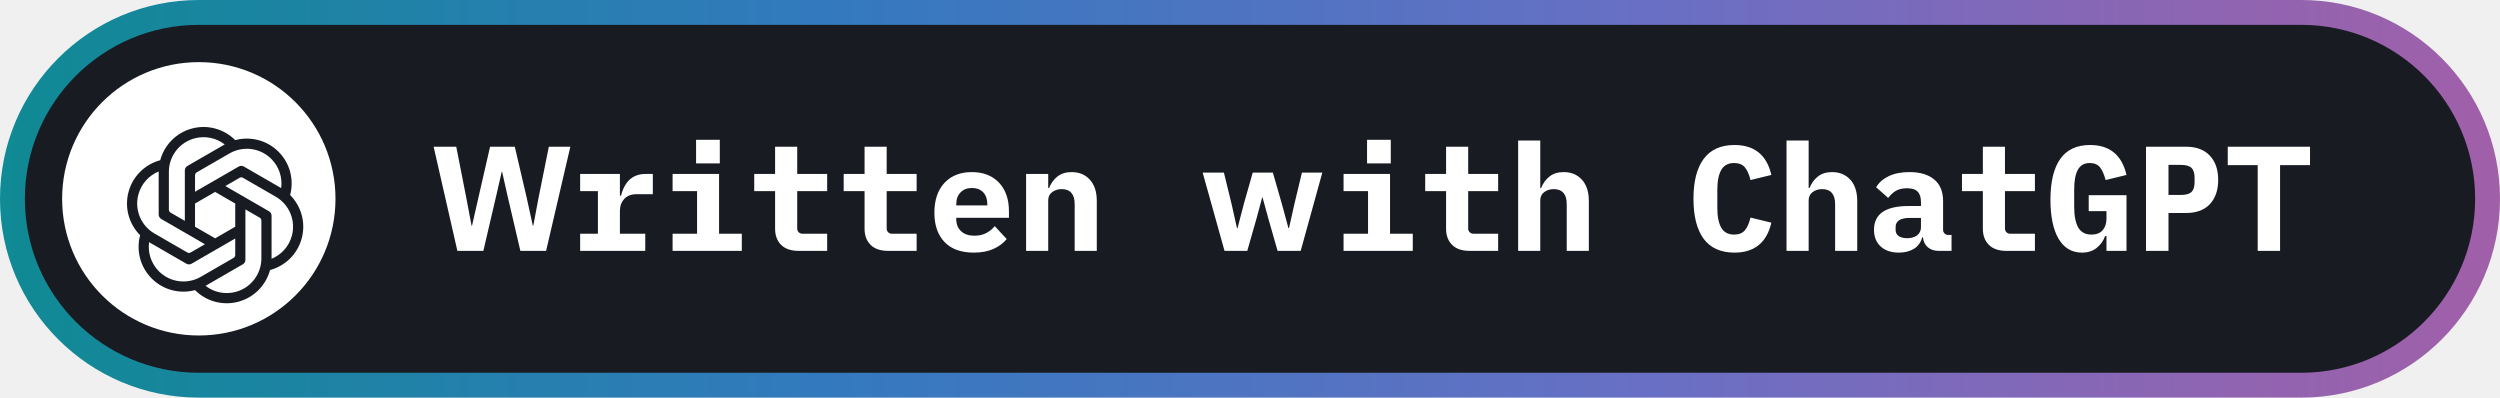
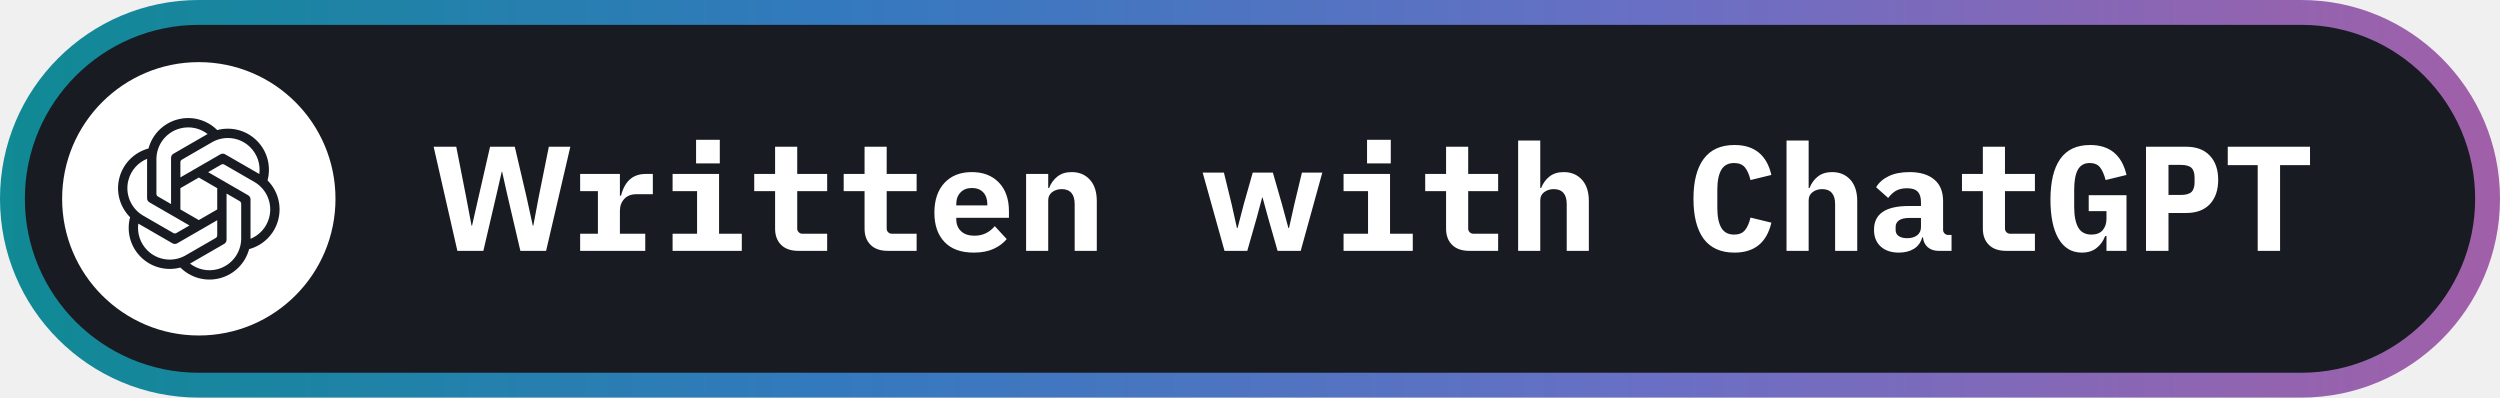
<svg xmlns="http://www.w3.org/2000/svg" width="251.5" height="40" viewBox="0 0 251.5 40" role="img" aria-label="Written with ChatGPT">
  <defs>
-     <g id="bb5b01f-mark" transform="translate(3 3) scale(0.04)">
+     <g id="bb5b01f-mark" transform="translate(2.884081 2.884067) scale(0.03665338)">
      <path d="M508.749 317.399C516.777 287.314 508.991 253.884 485.389 230.282C461.788 206.681 428.36 198.895 398.273 206.923C376.231 184.928 343.39 174.956 311.148 183.596C278.906 192.234 255.45 217.292 247.36 247.361C217.291 255.451 192.233 278.91 183.595 311.149C174.957 343.391 184.927 376.232 206.924 398.274C198.896 428.359 206.683 461.789 230.284 485.391C253.885 508.992 287.313 516.779 317.401 508.75C339.442 530.745 372.286 540.717 404.525 532.079C436.767 523.441 460.223 498.384 468.313 468.315C498.383 460.224 523.44 436.766 532.078 404.526C540.716 372.285 530.747 339.443 508.749 317.402V317.399ZM470.899 244.776C486.892 260.77 493.488 282.601 490.687 303.412L415.577 260.046C412.411 258.218 408.509 258.218 405.345 260.046L317.401 310.82V277.526C317.401 275.191 318.652 273.005 320.676 271.837L387.644 233.174C414.178 218.353 448.346 222.223 470.901 244.776H470.899ZM357.837 311.144L398.275 334.491V381.185L357.837 404.532L317.398 381.185V334.491L357.837 311.144ZM264.776 269.693C265.207 239.305 285.644 211.649 316.453 203.393C338.3 197.54 360.505 202.744 377.127 215.573L302.014 258.937C298.848 260.764 296.898 264.144 296.898 267.798V369.346L268.065 352.699C266.043 351.531 264.776 349.353 264.776 347.017V269.691V269.693ZM203.391 316.454C209.244 294.608 224.854 277.978 244.276 269.999V356.73C244.276 360.384 246.226 363.763 249.392 365.591L337.337 416.365L308.503 433.013C306.481 434.181 303.961 434.188 301.939 433.02L234.971 394.357C208.868 378.789 195.138 347.261 203.391 316.454ZM244.775 470.9C228.781 454.906 222.186 433.075 224.986 412.264L300.096 455.63C303.263 457.457 307.164 457.457 310.328 455.63L398.273 404.856V438.149C398.273 440.485 397.022 442.671 394.997 443.839L328.029 482.502C301.495 497.322 267.327 493.452 244.772 470.9H244.775ZM450.897 445.982C450.466 476.371 430.029 504.027 399.22 512.283C377.373 518.136 355.168 512.932 338.547 500.102L413.659 456.738C416.826 454.911 418.775 451.532 418.775 447.877V346.329L447.609 362.977C449.631 364.145 450.897 366.323 450.897 368.659V445.985V445.982ZM512.282 399.221C506.429 421.068 490.819 437.697 471.397 445.676V358.946C471.397 355.292 469.448 351.912 466.281 350.085L378.336 299.311L407.17 282.663C409.192 281.495 411.712 281.487 413.734 282.655L480.702 321.318C506.805 336.887 520.536 368.415 512.282 399.221Z" />
    </g>
    <g id="bb5b01f-text" transform="translate(35 20.19)">
      <path d="M-0.1 -8.38H1.72L2.51 -4.36L2.95 -2.03H2.99L3.52 -4.36L4.44 -8.38H6.43L7.37 -4.36L7.88 -2.03H7.92L8.36 -4.36L9.17 -8.38H10.9L8.95 0H6.88L5.82 -4.54L5.41 -6.37H5.38L4.96 -4.54L3.9 0H1.81ZM11.69 -1.38H13.12V-4.81H11.69V-6.19H14.89V-4.44H14.98Q15.42 -6.19 16.96 -6.19H17.54V-4.56H16.22Q15.59 -4.56 15.24 -4.18Q14.89 -3.8 14.89 -3.22V-1.38H16.93V0H11.69ZM22.93 -8.94V-7.04H21.02V-8.94ZM19.13 -1.38H21.1V-4.81H19.13V-6.19H22.87V-1.38H24.7V0H19.13ZM29.16 -1.79Q29.16 -1.62 29.28 -1.5Q29.4 -1.38 29.57 -1.38H31.57V0H29.28Q28.34 0 27.86 -0.49Q27.38 -0.97 27.38 -1.79V-4.81H25.7V-6.19H27.38V-8.38H29.16V-6.19H31.57V-4.81H29.16ZM36.36 -1.79Q36.36 -1.62 36.48 -1.5Q36.6 -1.38 36.77 -1.38H38.77V0H36.48Q35.54 0 35.06 -0.49Q34.58 -0.97 34.58 -1.79V-4.81H32.9V-6.19H34.58V-8.38H36.36V-6.19H38.77V-4.81H36.36ZM40.2 -3.07Q40.2 -4.6 41.01 -5.47Q41.82 -6.34 43.21 -6.34Q44.59 -6.34 45.4 -5.49Q46.2 -4.64 46.2 -3.19V-2.66H41.96V-2.56Q41.96 -1.94 42.35 -1.58Q42.73 -1.22 43.43 -1.22Q44.41 -1.22 45.06 -1.99L46.02 -0.95Q45.62 -0.46 44.96 -0.16Q44.3 0.14 43.37 0.14Q41.83 0.14 41.02 -0.71Q40.2 -1.56 40.2 -3.07ZM41.96 -3.76V-3.66H44.46V-3.76Q44.46 -4.36 44.13 -4.71Q43.8 -5.06 43.22 -5.06Q42.65 -5.06 42.31 -4.71Q41.96 -4.36 41.96 -3.76ZM47.58 0V-6.19H49.36V-5.06H49.43Q49.66 -5.64 50.11 -5.99Q50.56 -6.34 51.25 -6.34Q52.16 -6.34 52.72 -5.72Q53.27 -5.11 53.27 -4.01V0H51.49V-3.77Q51.49 -4.36 51.23 -4.66Q50.96 -4.97 50.45 -4.97Q50 -4.97 49.68 -4.73Q49.36 -4.49 49.36 -4.07V0ZM63.5 -6.3 64.12 -3.76 64.55 -1.84H64.6L65.1 -3.76L65.82 -6.3H67.44L68.17 -3.76L68.69 -1.84H68.74L69.17 -3.76L69.78 -6.3H71.42L69.68 0H67.82L67.06 -2.66L66.61 -4.3H66.58L66.14 -2.66L65.38 0H63.55L61.79 -6.3ZM76.93 -8.94V-7.04H75.02V-8.94ZM73.13 -1.38H75.1V-4.81H73.13V-6.19H76.87V-1.38H78.7V0H73.13ZM83.16 -1.79Q83.16 -1.62 83.28 -1.5Q83.4 -1.38 83.57 -1.38H85.57V0H83.28Q82.34 0 81.86 -0.49Q81.38 -0.97 81.38 -1.79V-4.81H79.7V-6.19H81.38V-8.38H83.16V-6.19H85.57V-4.81H83.16ZM87.18 -8.88H88.96V-5.06H89.03Q89.26 -5.64 89.71 -5.99Q90.16 -6.34 90.85 -6.34Q91.76 -6.34 92.32 -5.72Q92.87 -5.11 92.87 -4.01V0H91.09V-3.77Q91.09 -4.36 90.83 -4.66Q90.56 -4.97 90.05 -4.97Q89.6 -4.97 89.28 -4.73Q88.96 -4.49 88.96 -4.07V0H87.18ZM101.29 -4.19Q101.29 -6.29 102.11 -7.4Q102.94 -8.52 104.59 -8.52Q107 -8.52 107.56 -6.11L105.88 -5.7Q105.72 -6.37 105.43 -6.72Q105.14 -7.07 104.56 -7.07Q103.85 -7.07 103.53 -6.52Q103.21 -5.96 103.21 -4.92V-3.46Q103.21 -2.41 103.53 -1.86Q103.85 -1.31 104.56 -1.31Q105.14 -1.31 105.43 -1.66Q105.72 -2 105.88 -2.68L107.56 -2.27Q107 0.14 104.59 0.14Q102.94 0.14 102.11 -0.97Q101.29 -2.09 101.29 -4.19ZM108.78 -8.88H110.56V-5.06H110.63Q110.86 -5.64 111.31 -5.99Q111.76 -6.34 112.45 -6.34Q113.36 -6.34 113.92 -5.72Q114.47 -5.11 114.47 -4.01V0H112.69V-3.77Q112.69 -4.36 112.43 -4.66Q112.16 -4.97 111.65 -4.97Q111.2 -4.97 110.88 -4.73Q110.56 -4.49 110.56 -4.07V0H108.78ZM121.04 0Q120.49 0 120.15 -0.29Q119.81 -0.58 119.76 -1.09H119.7Q119.54 -0.49 119.04 -0.17Q118.54 0.14 117.82 0.14Q116.9 0.14 116.36 -0.35Q115.82 -0.84 115.82 -1.7Q115.82 -3.61 118.61 -3.61H119.6V-3.92Q119.6 -4.49 119.34 -4.76Q119.08 -5.04 118.48 -5.04Q117.95 -5.04 117.59 -4.84Q117.24 -4.63 116.96 -4.26L115.99 -5.12Q116.32 -5.68 117 -6.01Q117.68 -6.34 118.68 -6.34Q119.96 -6.34 120.67 -5.74Q121.38 -5.15 121.38 -4V-1.69Q121.38 -1.52 121.5 -1.4Q121.62 -1.28 121.79 -1.28H122.06V0ZM119.6 -1.91V-2.65H118.66Q118.13 -2.65 117.85 -2.47Q117.56 -2.28 117.56 -1.92V-1.68Q117.56 -1.36 117.81 -1.19Q118.06 -1.02 118.49 -1.02Q118.98 -1.02 119.29 -1.25Q119.6 -1.49 119.6 -1.91ZM126.36 -1.79Q126.36 -1.62 126.48 -1.5Q126.6 -1.38 126.77 -1.38H128.77V0H126.48Q125.54 0 125.06 -0.49Q124.58 -0.97 124.58 -1.79V-4.81H122.9V-6.19H124.58V-8.38H126.36V-6.19H128.77V-4.81H126.36ZM134.53 -1.19H134.42Q134.2 -0.6 133.73 -0.23Q133.27 0.14 132.55 0.14Q131.33 0.14 130.67 -0.98Q130.02 -2.1 130.02 -4.12Q130.02 -6.28 130.81 -7.4Q131.6 -8.52 133.21 -8.52Q135.58 -8.52 136.14 -6.11L134.46 -5.7Q134.29 -6.35 134.02 -6.71Q133.74 -7.07 133.18 -7.07Q132.52 -7.07 132.22 -6.52Q131.93 -5.98 131.93 -4.92V-3.55Q131.93 -2.47 132.25 -1.89Q132.58 -1.31 133.32 -1.31Q133.91 -1.31 134.22 -1.66Q134.53 -2.02 134.53 -2.59V-3.2H133.1V-4.48H136.14V0H134.53ZM137.71 0V-8.38H140.95Q142.18 -8.38 142.85 -7.66Q143.52 -6.95 143.52 -5.71Q143.52 -4.48 142.85 -3.76Q142.18 -3.05 140.95 -3.05H139.52V0ZM139.52 -4.5H140.5Q141.12 -4.5 141.37 -4.74Q141.62 -4.98 141.62 -5.53V-5.89Q141.62 -6.44 141.37 -6.68Q141.12 -6.92 140.5 -6.92H139.52ZM148.5 -6.9V0H146.7V-6.9H144.29V-8.38H150.91V-6.9Z" />
    </g>
-     <clipPath id="bb5b01f-plate">
-       <circle cx="16" cy="16" r="11" />
-     </clipPath>
    <linearGradient id="bb5b01f-ring-dark" x1="0" y1="0" x2="1" y2="0">
      <stop offset="0%" stop-color="#0F8A93" />
      <stop offset="33.33%" stop-color="#3379BE" />
      <stop offset="66.67%" stop-color="#6A6FC4" />
      <stop offset="100%" stop-color="#A25FA8" />
    </linearGradient>
  </defs>
  <g transform="scale(1.25)">
    <g>
      <rect x="0" y="0" width="201.2" height="32" rx="16" fill="url(#bb5b01f-ring-dark)" />
      <rect x="2" y="2" width="197.2" height="28" rx="14" fill="#181C22" />
      <circle cx="16" cy="16" r="11" fill="#FFFFFF" />
-       <use href="#bb5b01f-mark" clip-path="url(#bb5b01f-plate)" fill="#181C22" />
+       <use href="#bb5b01f-mark" fill="#181C22" />
      <use href="#bb5b01f-text" fill="#FFFFFF" />
    </g>
  </g>
</svg>
